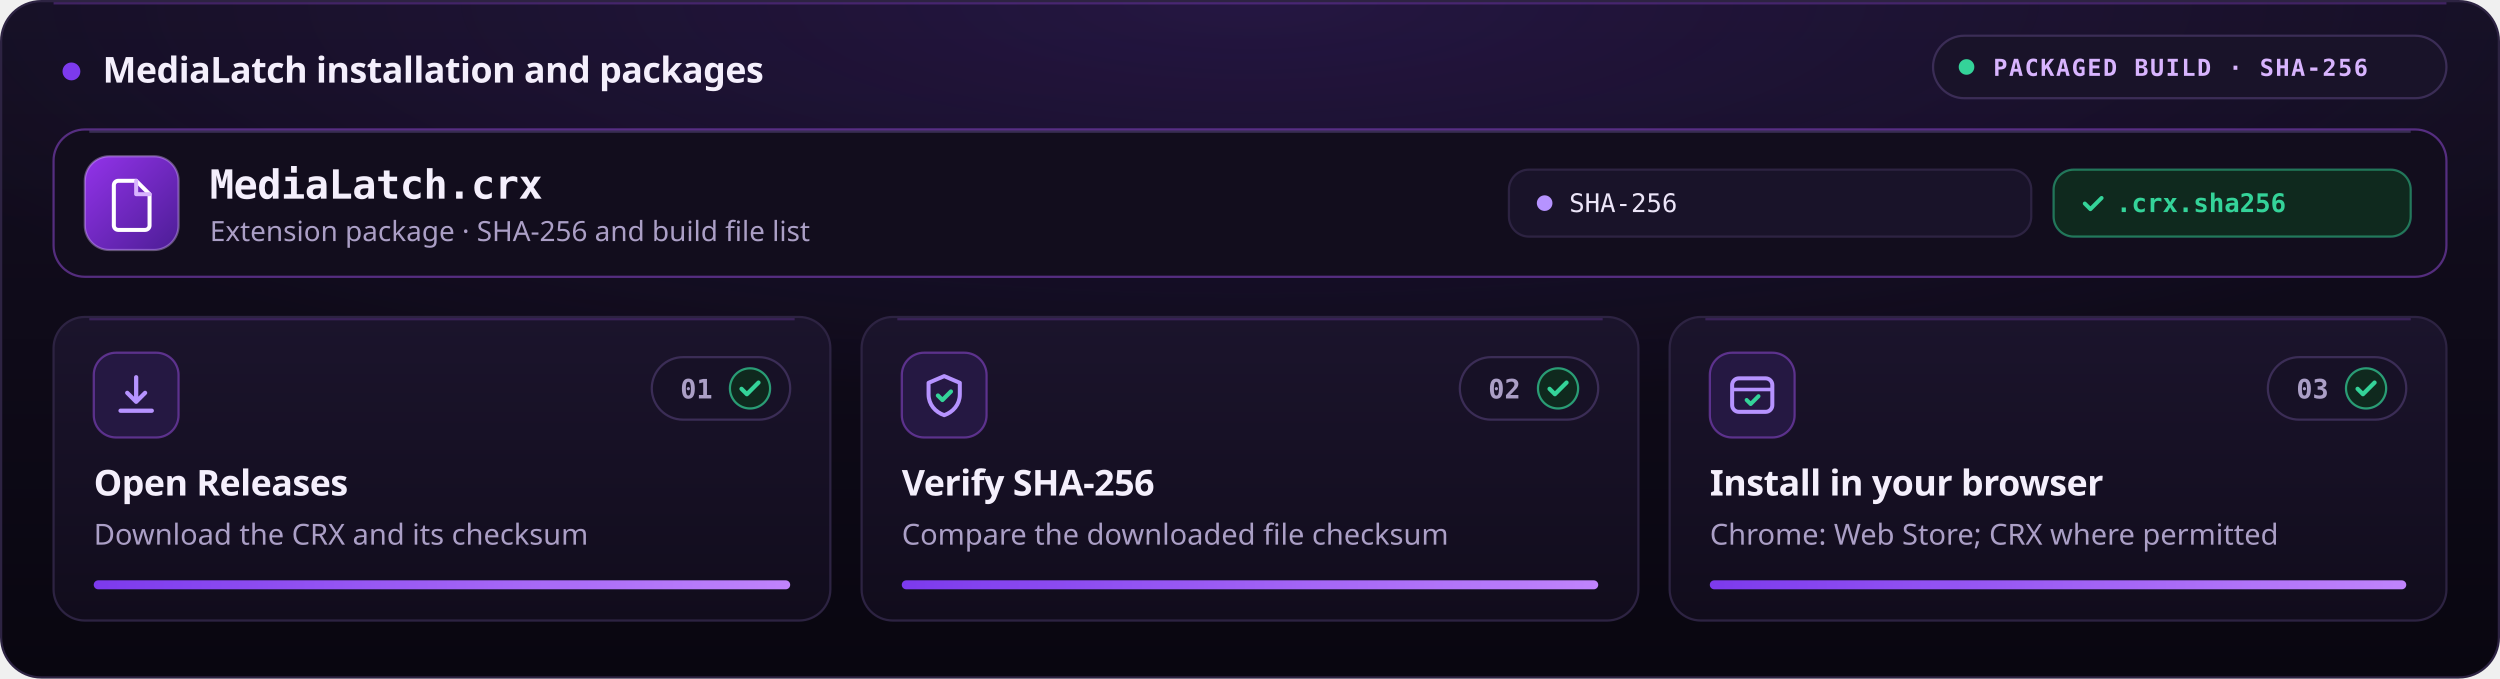
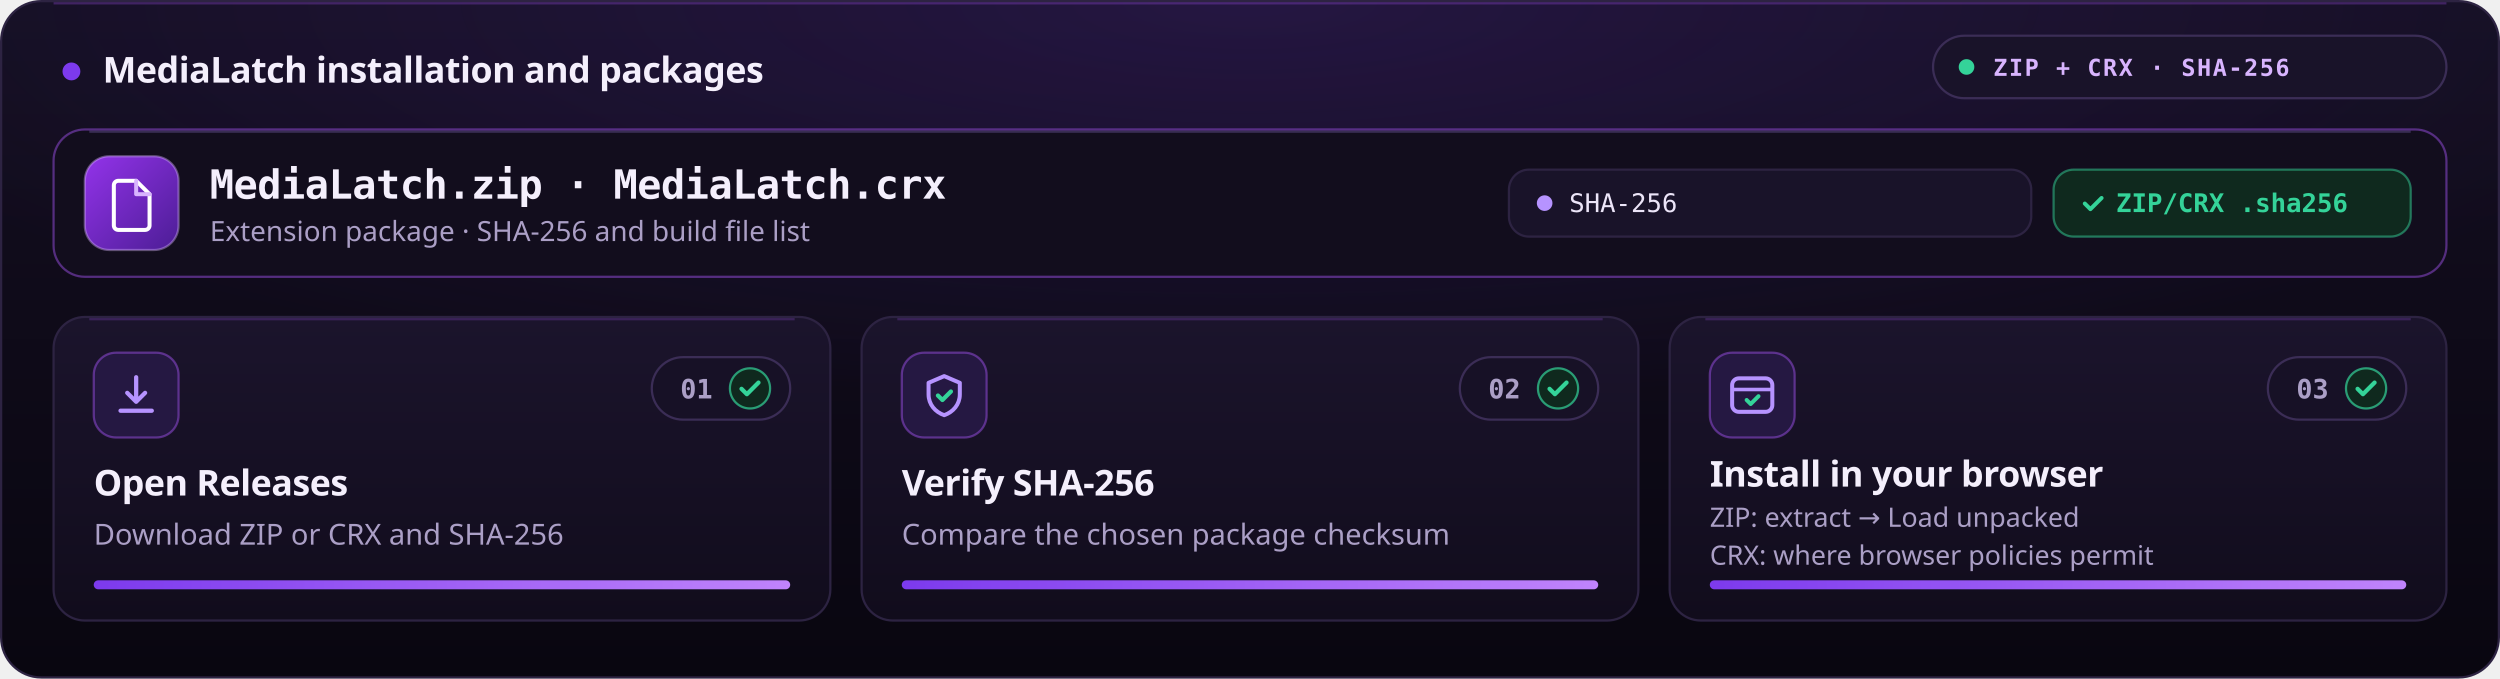
- <svg xmlns="http://www.w3.org/2000/svg" width="1120" height="304" viewBox="0 0 1120 304" role="img" aria-label="MediaLatch installation and packages: MediaLatch.crx and 3 verification steps">
+ <svg xmlns="http://www.w3.org/2000/svg" width="1120" height="304" viewBox="0 0 1120 304" role="img" aria-label="MediaLatch installation and packages: ZIP, CRX and 3 verification steps">
  <defs>
    <linearGradient id="instBg" x1="0" y1="0" x2="0" y2="1">
      <stop offset="0%" stop-color="#140f21" />
      <stop offset="100%" stop-color="#090610" />
    </linearGradient>
    <linearGradient id="instCard" x1="0" y1="0" x2="0" y2="1">
      <stop offset="0%" stop-color="#1b142c" />
      <stop offset="100%" stop-color="#110c1c" />
    </linearGradient>
    <linearGradient id="instProgress" x1="0" y1="0" x2="1" y2="0">
      <stop offset="0%" stop-color="#7c3aed" />
      <stop offset="100%" stop-color="#c084fc" />
    </linearGradient>
    <linearGradient id="pkgBadgeGrad" x1="0" y1="0" x2="1" y2="1">
      <stop offset="0%" stop-color="#9333ea" />
      <stop offset="100%" stop-color="#4c1d95" />
    </linearGradient>
    <radialGradient id="instGlow" cx="50%" cy="0%" r="60%">
      <stop offset="0%" stop-color="#7c3aed" stop-opacity="0.16" />
      <stop offset="100%" stop-color="#7c3aed" stop-opacity="0" />
    </radialGradient>
    <style>
.root{font-family:"Segoe UI Variable Text","Segoe UI",system-ui,sans-serif}
.mono{font-family:ui-monospace,"Cascadia Mono",Consolas,monospace}
@keyframes stepFocus1{0%{opacity:0}3.75%{opacity:0}5.438%{opacity:1}12.188%{opacity:1}15%{opacity:0}100%{opacity:0}}
@keyframes stepBar1{0%{transform:scaleX(.02);opacity:.35}3.75%{transform:scaleX(.02);opacity:.35}13.75%{transform:scaleX(1);opacity:1}87.5%{transform:scaleX(1);opacity:1}90%{transform:scaleX(1);opacity:0}90.012%{transform:scaleX(.02);opacity:0}95%{transform:scaleX(.02);opacity:.35}100%{transform:scaleX(.02);opacity:.35}}
@keyframes stepCheck1{0%{opacity:0}13.75%{opacity:0}16%{opacity:1}87.5%{opacity:1}90%{opacity:0}100%{opacity:0}}
@keyframes stepFocus2{0%{opacity:0}18.75%{opacity:0}20.438%{opacity:1}27.187%{opacity:1}30%{opacity:0}100%{opacity:0}}
@keyframes stepBar2{0%{transform:scaleX(.02);opacity:.35}18.75%{transform:scaleX(.02);opacity:.35}28.75%{transform:scaleX(1);opacity:1}87.5%{transform:scaleX(1);opacity:1}90%{transform:scaleX(1);opacity:0}90.012%{transform:scaleX(.02);opacity:0}95%{transform:scaleX(.02);opacity:.35}100%{transform:scaleX(.02);opacity:.35}}
@keyframes stepCheck2{0%{opacity:0}28.75%{opacity:0}31%{opacity:1}87.5%{opacity:1}90%{opacity:0}100%{opacity:0}}
@keyframes stepFocus3{0%{opacity:0}33.75%{opacity:0}35.438%{opacity:1}42.188%{opacity:1}45%{opacity:0}100%{opacity:0}}
@keyframes stepBar3{0%{transform:scaleX(.02);opacity:.35}33.75%{transform:scaleX(.02);opacity:.35}43.75%{transform:scaleX(1);opacity:1}87.5%{transform:scaleX(1);opacity:1}90%{transform:scaleX(1);opacity:0}90.012%{transform:scaleX(.02);opacity:0}95%{transform:scaleX(.02);opacity:.35}100%{transform:scaleX(.02);opacity:.35}}
@keyframes stepCheck3{0%{opacity:0}43.75%{opacity:0}46%{opacity:1}87.5%{opacity:1}90%{opacity:0}100%{opacity:0}}
.step-focus{opacity:0;animation:stepFocus1 8s cubic-bezier(.23,1,.32,1) infinite both}
.step-bar{transform-box:fill-box;transform-origin:left center;animation:stepBar1 8s cubic-bezier(.77,0,.175,1) infinite both}
.step-check{animation:stepCheck1 8s cubic-bezier(.23,1,.32,1) infinite both}
@media(prefers-reduced-motion:reduce){.step-focus,.step-bar,.step-check{animation:none}}
</style>
  </defs>
  <g class="root" data-panel="surface">
    <rect x="0.5" y="0.5" width="1119" height="303" rx="18" fill="url(#instBg)" stroke="#2d2342" stroke-width="1" />
    <rect x="1" y="1" width="1118" height="302" rx="17.5" fill="url(#instGlow)" />
    <line x1="24" y1="1.5" x2="1096" y2="1.5" stroke="#a855f7" stroke-opacity="0.28" stroke-width="1" />
    <g transform="translate(24 18)">
      <circle cx="8" cy="14" r="4" fill="#7c3aed" />
      <text x="22" y="19" fill="#f4effc" font-size="16" font-weight="600" letter-spacing="-0.2">MediaLatch installation and packages</text>
    </g>
    <g transform="translate(866 16)" data-panel="surface">
      <rect width="230" height="28" rx="14" fill="#191329" stroke="#3b2d56" stroke-width="1" />
      <circle cx="15" cy="14" r="3.5" fill="#34d399" />
-       <text x="27" y="18" fill="#d8b4fe" font-size="10.5" font-weight="600" letter-spacing="0.7" class="mono">PACKAGED BUILD · SHA-256</text>
+       <text x="27" y="18" fill="#d8b4fe" font-size="10.5" font-weight="600" letter-spacing="0.7" class="mono">ZIP + CRX · SHA-256</text>
    </g>
    <g transform="translate(24 58)" data-panel="surface">
      <rect width="1072" height="66" rx="14" fill="#120d1d" stroke="#a855f7" stroke-opacity="0.45" stroke-width="1" class="pkg-card" />
      <line x1="16" y1="1" x2="1056" y2="1" stroke="#b693ff" stroke-opacity="0.24" stroke-width="1" />
      <g transform="translate(14 12)">
        <rect width="42" height="42" rx="11" fill="url(#pkgBadgeGrad)" stroke="#d8b4fe" stroke-opacity="0.4" stroke-width="1" />
        <path d="M15 11h8l6 6v14a2 2 0 0 1-2 2H15a2 2 0 0 1-2-2V13a2 2 0 0 1 2-2Z" fill="none" stroke="#ffffff" stroke-width="1.8" stroke-linejoin="round" />
        <path d="M23 11v6h6" fill="none" stroke="#d8b4fe" stroke-width="1.8" stroke-linecap="round" stroke-linejoin="round" />
      </g>
-       <text x="70" y="31" fill="#f4effc" font-size="18" font-weight="700" letter-spacing="-0.2" class="mono">MediaLatch.crx</text>
+       <text x="70" y="31" fill="#f4effc" font-size="18" font-weight="700" letter-spacing="-0.2" class="mono">MediaLatch.zip · MediaLatch.crx</text>
      <text x="70" y="50" fill="#ab9fc6" font-size="12.5">Extension package · SHA-256 and build file list</text>
      <g transform="translate(652 18)" data-panel="surface">
        <rect width="234" height="30" rx="9" fill="#191329" stroke="#2d2342" stroke-width="1" />
        <path d="M14 15h12M20 9v12" stroke="#b693ff" stroke-width="1.6" stroke-linecap="round" opacity="0" />
        <circle cx="16" cy="15" r="3.5" fill="#b693ff" />
        <text x="27" y="19" fill="#ece5f8" font-size="11.5" font-weight="500" class="mono">SHA-256</text>
      </g>
      <g transform="translate(896 18)" data-panel="surface">
        <rect width="160" height="30" rx="9" fill="#0f291e" stroke="#34d399" stroke-opacity="0.5" stroke-width="1" />
        <path d="m14 15.2 2.5 2.5 5-5" fill="none" stroke="#34d399" stroke-width="1.8" stroke-linecap="round" stroke-linejoin="round" />
-         <text x="28" y="19" fill="#34d399" font-size="11.5" font-weight="600" class="mono">.crx.sha256</text>
+         <text x="28" y="19" fill="#34d399" font-size="11.5" font-weight="600" class="mono">ZIP/CRX .sha256</text>
      </g>
    </g>
    <g transform="translate(24 142)" data-card="install" data-panel="surface">
      <rect width="348" height="136" rx="14" fill="url(#instCard)" stroke="#2d2342" stroke-width="1" />
      <rect width="348" height="136" rx="14" fill="none" stroke="#a855f7" stroke-width="1.3" class="step-focus" style="animation-name:stepFocus1" />
      <line x1="16" y1="1" x2="332" y2="1" stroke="#a855f7" stroke-opacity="0.22" stroke-width="1" />
      <g transform="translate(18 16)">
        <rect width="38" height="38" rx="10" fill="#251842" stroke="#a855f7" stroke-opacity="0.45" stroke-width="1" />
        <g transform="translate(7 7)">
          <path d="M12 4v11m0 0-4-4m4 4 4-4M5 19h14" fill="none" stroke="#b693ff" stroke-width="1.9" stroke-linecap="round" stroke-linejoin="round" />
        </g>
      </g>
      <g transform="translate(268 18)" data-panel="surface">
        <rect width="62" height="28" rx="14" fill="#171126" stroke="#3b2d56" stroke-width="1" />
        <text x="20" y="18.5" text-anchor="middle" fill="#ab9fc6" font-size="12" font-weight="700" class="mono">01</text>
        <g class="step-check" style="animation-name:stepCheck1" transform="translate(34 4)">
          <circle cx="10" cy="10" r="9" fill="#0f291e" stroke="#34d399" stroke-opacity="0.7" stroke-width="1" />
          <path d="m6.2 10.2 2.4 2.4 5.2-5.2" fill="none" stroke="#34d399" stroke-width="1.9" stroke-linecap="round" stroke-linejoin="round" />
        </g>
      </g>
      <text x="18" y="80" fill="#f4effc" font-size="16" font-weight="600" letter-spacing="-0.2">Open Releases</text>
-       <text x="18" y="102" fill="#ab9fc6" font-size="13">Download the CRX and its checksum</text>
+       <text x="18" y="102" fill="#ab9fc6" font-size="13">Download ZIP or CRX and SHA-256</text>
      <rect x="18" y="118" width="312" height="4" rx="2" fill="#1f1733" />
      <rect x="18" y="118" width="312" height="4" rx="2" fill="url(#instProgress)" class="step-bar" style="animation-name:stepBar1" />
    </g>
    <g transform="translate(386 142)" data-card="install" data-panel="surface">
      <rect width="348" height="136" rx="14" fill="url(#instCard)" stroke="#2d2342" stroke-width="1" />
      <rect width="348" height="136" rx="14" fill="none" stroke="#a855f7" stroke-width="1.3" class="step-focus" style="animation-name:stepFocus2" />
      <line x1="16" y1="1" x2="332" y2="1" stroke="#a855f7" stroke-opacity="0.22" stroke-width="1" />
      <g transform="translate(18 16)">
        <rect width="38" height="38" rx="10" fill="#251842" stroke="#a855f7" stroke-opacity="0.45" stroke-width="1" />
        <g transform="translate(7 7)">
          <path d="M12 3.5 19 6.5v5.2c0 4.5-3 7.9-7 9.3-4-1.4-7-4.8-7-9.3V6.5l7-3Z" fill="none" stroke="#b693ff" stroke-width="1.8" stroke-linejoin="round" />
          <path d="m9.2 12.2 2 2 3.8-3.8" fill="none" stroke="#34d399" stroke-width="1.9" stroke-linecap="round" stroke-linejoin="round" />
        </g>
      </g>
      <g transform="translate(268 18)" data-panel="surface">
        <rect width="62" height="28" rx="14" fill="#171126" stroke="#3b2d56" stroke-width="1" />
        <text x="20" y="18.5" text-anchor="middle" fill="#ab9fc6" font-size="12" font-weight="700" class="mono">02</text>
        <g class="step-check" style="animation-name:stepCheck2" transform="translate(34 4)">
          <circle cx="10" cy="10" r="9" fill="#0f291e" stroke="#34d399" stroke-opacity="0.7" stroke-width="1" />
          <path d="m6.2 10.2 2.4 2.4 5.2-5.2" fill="none" stroke="#34d399" stroke-width="1.9" stroke-linecap="round" stroke-linejoin="round" />
        </g>
      </g>
      <text x="18" y="80" fill="#f4effc" font-size="16" font-weight="600" letter-spacing="-0.2">Verify SHA-256</text>
-       <text x="18" y="102" fill="#ab9fc6" font-size="13">Compare the downloaded file checksum</text>
+       <text x="18" y="102" fill="#ab9fc6" font-size="13">Compare the chosen package checksum</text>
      <rect x="18" y="118" width="312" height="4" rx="2" fill="#1f1733" />
      <rect x="18" y="118" width="312" height="4" rx="2" fill="url(#instProgress)" class="step-bar" style="animation-name:stepBar2" />
    </g>
    <g transform="translate(748 142)" data-card="install" data-panel="surface">
      <rect width="348" height="136" rx="14" fill="url(#instCard)" stroke="#2d2342" stroke-width="1" />
      <rect width="348" height="136" rx="14" fill="none" stroke="#a855f7" stroke-width="1.3" class="step-focus" style="animation-name:stepFocus3" />
      <line x1="16" y1="1" x2="332" y2="1" stroke="#a855f7" stroke-opacity="0.22" stroke-width="1" />
      <g transform="translate(18 16)">
        <rect width="38" height="38" rx="10" fill="#251842" stroke="#a855f7" stroke-opacity="0.45" stroke-width="1" />
        <g transform="translate(7 7)">
          <rect x="3" y="4.5" width="18" height="15" rx="3" fill="none" stroke="#b693ff" stroke-width="1.8" />
          <path d="M3 9.5h18" fill="none" stroke="#b693ff" stroke-width="1.6" />
          <path d="m9.5 14.2 1.8 1.8 3.5-3.5" fill="none" stroke="#34d399" stroke-width="1.8" stroke-linecap="round" stroke-linejoin="round" />
        </g>
      </g>
      <g transform="translate(268 18)" data-panel="surface">
        <rect width="62" height="28" rx="14" fill="#171126" stroke="#3b2d56" stroke-width="1" />
        <text x="20" y="18.5" text-anchor="middle" fill="#ab9fc6" font-size="12" font-weight="700" class="mono">03</text>
        <g class="step-check" style="animation-name:stepCheck3" transform="translate(34 4)">
          <circle cx="10" cy="10" r="9" fill="#0f291e" stroke="#34d399" stroke-opacity="0.7" stroke-width="1" />
          <path d="m6.2 10.2 2.4 2.4 5.2-5.2" fill="none" stroke="#34d399" stroke-width="1.9" stroke-linecap="round" stroke-linejoin="round" />
        </g>
      </g>
-       <text x="18" y="80" fill="#f4effc" font-size="16" font-weight="600" letter-spacing="-0.2">Install in your browser</text>
-       <text x="18" y="102" fill="#ab9fc6" font-size="13">Chrome: Web Store; CRX where permitted</text>
+       <text x="18" y="76" fill="#f4effc" font-size="16" font-weight="600" letter-spacing="-0.2">Install in your browser</text>
+       <text x="18" y="94" fill="#ab9fc6" font-size="12">ZIP: extract → Load unpacked</text>
+       <text x="18" y="111" fill="#ab9fc6" font-size="12">CRX: where browser policies permit</text>
      <rect x="18" y="118" width="312" height="4" rx="2" fill="#1f1733" />
      <rect x="18" y="118" width="312" height="4" rx="2" fill="url(#instProgress)" class="step-bar" style="animation-name:stepBar3" />
    </g>
  </g>
</svg>
